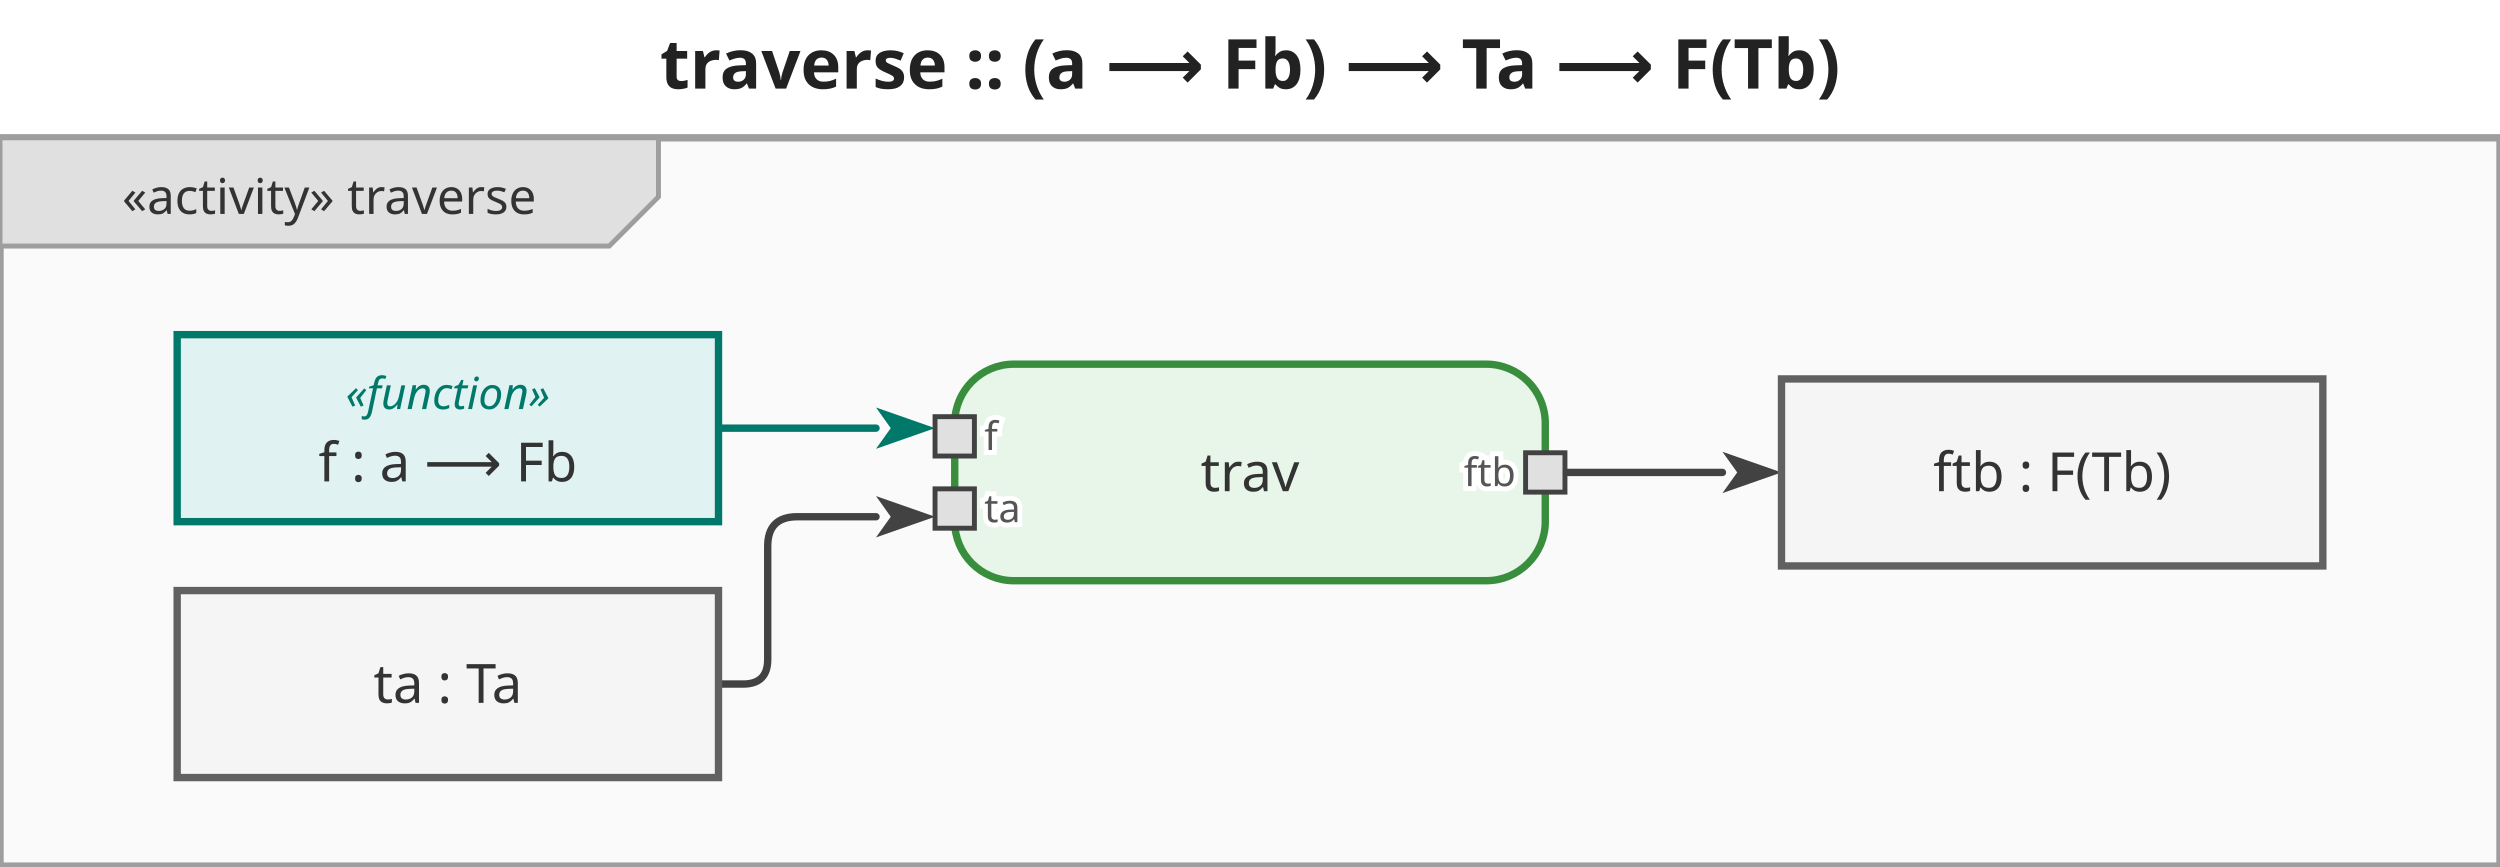
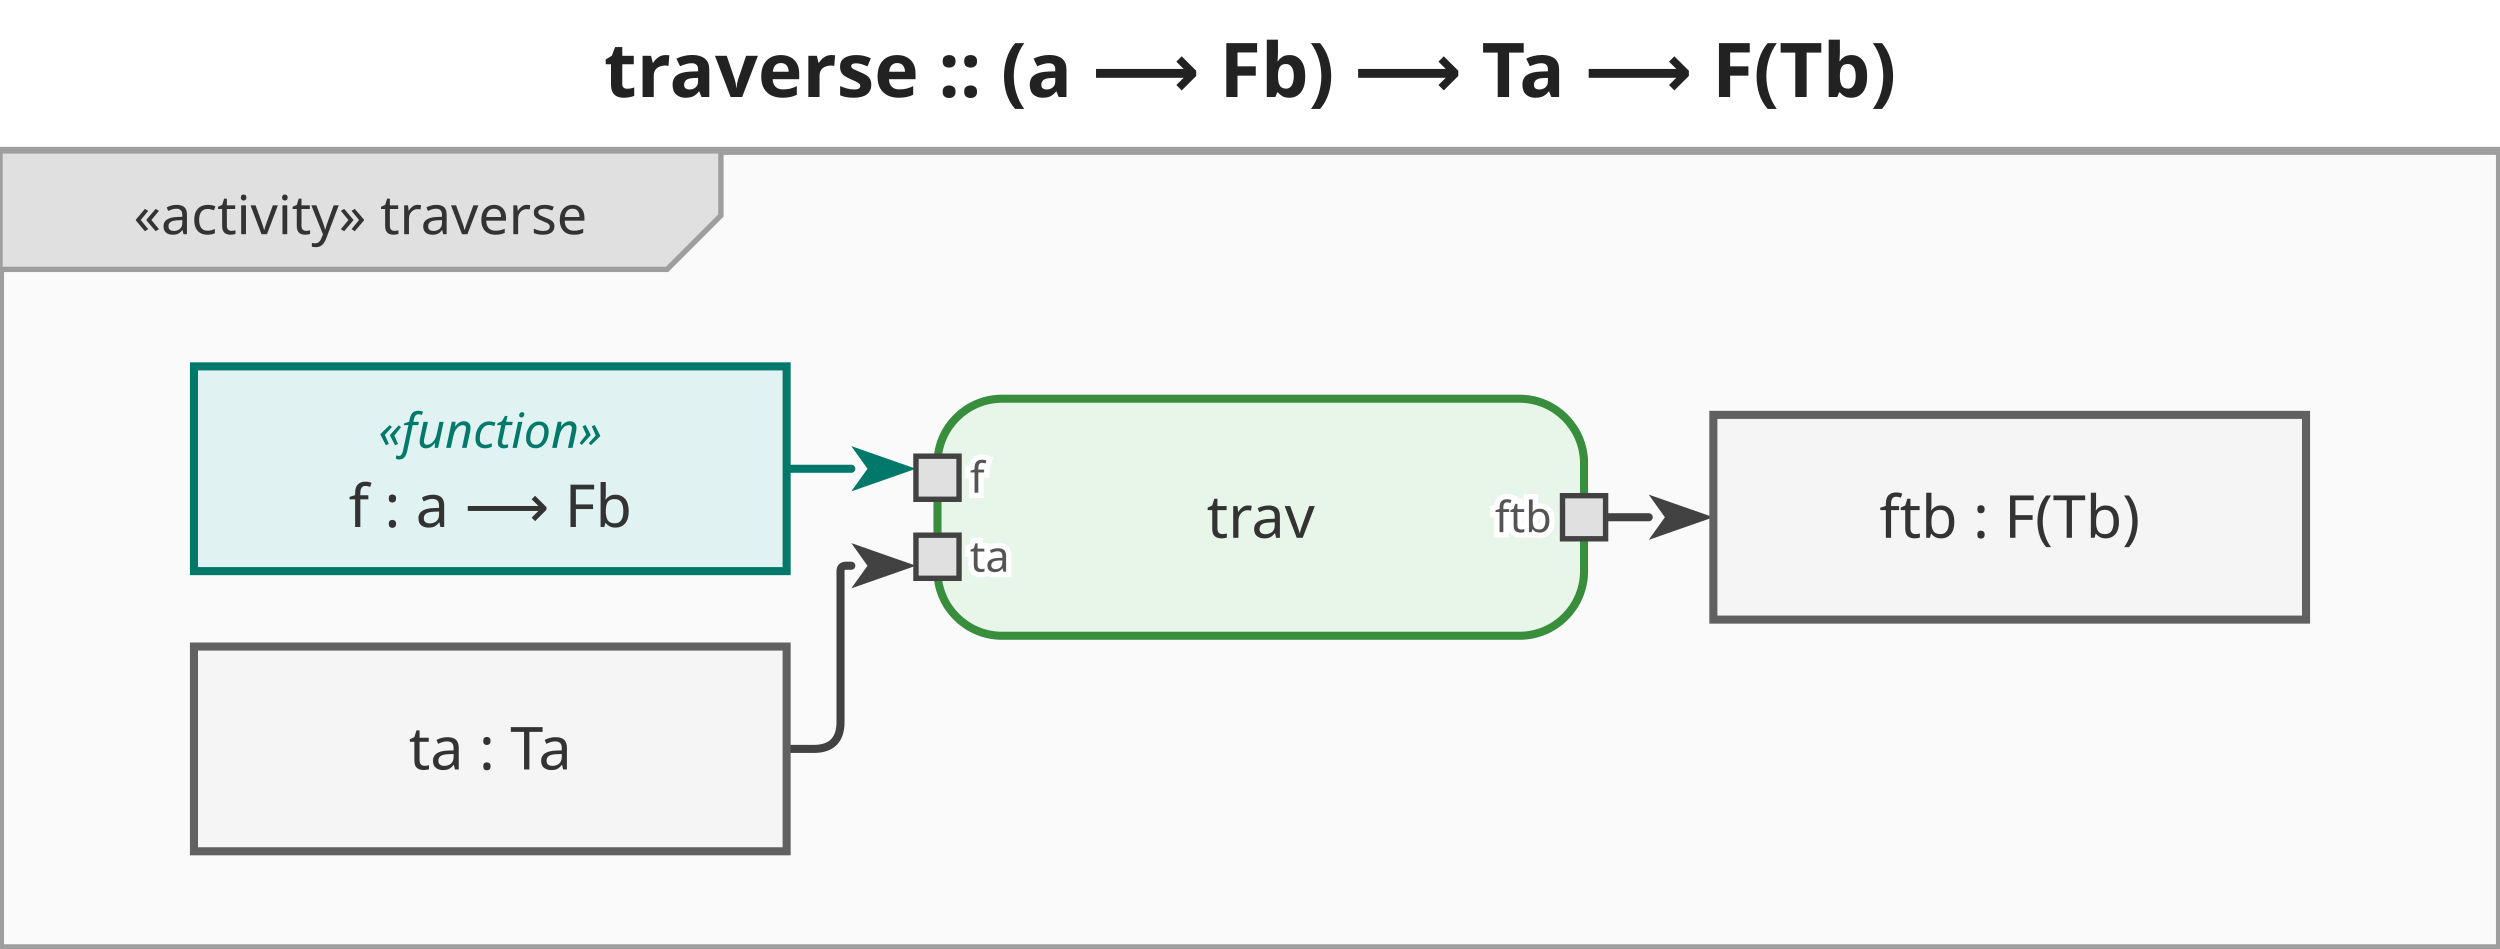
- <svg xmlns="http://www.w3.org/2000/svg" viewBox="0 0 508 176" width="508" height="176">
+ <svg xmlns="http://www.w3.org/2000/svg" viewBox="0 0 464 176" width="464" height="176">
  <defs>
    <marker id="arrowFilled" viewBox="0 0 10 10" refX="0" refY="5" markerWidth="8" markerHeight="8" orient="auto-start-reverse">
      <path d="M0,1.5 L10,5 L0,8.5 L2.5,5 Z" fill="#424242" />
    </marker>
    <marker id="arrowOpen" viewBox="0 0 10 10" refX="0" refY="5" markerWidth="8" markerHeight="8" orient="auto-start-reverse">
      <path d="M0,1.5 L10,5 L0,8.5" fill="none" stroke="#424242" stroke-width="1.25" />
    </marker>
    <marker id="arrowHof" viewBox="0 0 10 10" refX="0" refY="5" markerWidth="8" markerHeight="8" orient="auto-start-reverse">
      <path d="M0,1.5 L10,5 L0,8.5 L2.5,5 Z" fill="#00796b" />
    </marker>
  </defs>
-   <rect width="508" height="176" fill="white" />
-   <text x="254" y="18" text-anchor="middle" font-size="14" font-weight="bold" font-family="sans-serif" fill="#222">traverse :: (a ⟶ Fb) ⟶ Ta ⟶ F(Tb)</text>
+   <rect width="464" height="176" fill="white" />
+   <text x="232" y="18" text-anchor="middle" font-size="14" font-weight="bold" font-family="sans-serif" fill="#222">traverse :: (a ⟶ Fb) ⟶ Ta ⟶ F(Tb)</text>
  <g transform="translate(0,28)">
-     <rect x="0" y="0" width="508" height="148" fill="#fafafa" stroke="#9e9e9e" stroke-width="1.5" />
+     <rect x="0" y="0" width="464" height="148" fill="#fafafa" stroke="#9e9e9e" stroke-width="1.5" />
    <g class="diagram-frame-tab tab-activity">
      <path d="M0,0 L133.8,0 L133.8,12 L123.8,22 L0,22 Z" fill="#e0e0e0" stroke="#9e9e9e" stroke-width="1" />
      <text x="66.9" y="12" text-anchor="middle" font-size="10" font-family="sans-serif" dominant-baseline="middle" fill="#333">«activity» traverse</text>
    </g>
    <g class="edge hof-edge">
-       <path d="M146.0,59.0 L178.0,59.0" fill="none" stroke="#00796b" stroke-width="1.5" stroke-linejoin="round" stroke-linecap="round" marker-end="url(#arrowHof)" />
+       <path d="M146.0,59.0 L158.0,59.0" fill="none" stroke="#00796b" stroke-width="1.5" stroke-linejoin="round" stroke-linecap="round" marker-end="url(#arrowHof)" />
    </g>
    <g class="edge">
-       <path d="M146.0,111.0 L151.0,111.0 Q156.0,111.0 156.0,106.0 L156.0,83.0 Q156.0,77.0 162.0,77.0 L178.0,77.0" fill="none" stroke="#424242" stroke-width="1.5" stroke-linejoin="round" stroke-linecap="round" marker-end="url(#arrowFilled)" />
+       <path d="M146.0,111.0 L151.0,111.0 Q156.0,111.0 156.0,106.0 L156.0,78.0 Q156.0,77.0 157.0,77.0 L158.0,77.0" fill="none" stroke="#424242" stroke-width="1.5" stroke-linejoin="round" stroke-linecap="round" marker-end="url(#arrowFilled)" />
    </g>
    <g class="edge">
-       <path d="M318.0,68.0 L350.0,68.0" fill="none" stroke="#424242" stroke-width="1.5" stroke-linejoin="round" stroke-linecap="round" marker-end="url(#arrowFilled)" />
+       <path d="M298.0,68.0 L306.0,68.0" fill="none" stroke="#424242" stroke-width="1.5" stroke-linejoin="round" stroke-linecap="round" marker-end="url(#arrowFilled)" />
    </g>
    <g class="action-node">
-       <rect x="194" y="46" width="120" height="44" rx="12" fill="#e8f5e9" stroke="#388e3c" stroke-width="1.5" />
-       <text class="action-label" x="254" y="68" text-anchor="middle" font-size="11" font-family="sans-serif" dominant-baseline="middle" fill="#333">trav</text>
+       <rect x="174" y="46" width="120" height="44" rx="12" fill="#e8f5e9" stroke="#388e3c" stroke-width="1.5" />
+       <text class="action-label" x="234" y="68" text-anchor="middle" font-size="11" font-family="sans-serif" dominant-baseline="middle" fill="#333">trav</text>
      <g class="pin pin-in">
-         <rect x="190" y="56.667" width="8" height="8" fill="#e0e0e0" stroke="#424242" stroke-width="1" />
-         <text x="200" y="60.667" text-anchor="start" font-size="8" font-family="sans-serif" dominant-baseline="middle" fill="#555" stroke="white" stroke-width="2" paint-order="stroke fill">f</text>
+         <rect x="170" y="56.667" width="8" height="8" fill="#e0e0e0" stroke="#424242" stroke-width="1" />
+         <text x="180" y="60.667" text-anchor="start" font-size="8" font-family="sans-serif" dominant-baseline="middle" fill="#555" stroke="white" stroke-width="2" paint-order="stroke fill">f</text>
      </g>
      <g class="pin pin-in">
-         <rect x="190" y="71.333" width="8" height="8" fill="#e0e0e0" stroke="#424242" stroke-width="1" />
-         <text x="200" y="75.333" text-anchor="start" font-size="8" font-family="sans-serif" dominant-baseline="middle" fill="#555" stroke="white" stroke-width="2" paint-order="stroke fill">ta</text>
+         <rect x="170" y="71.333" width="8" height="8" fill="#e0e0e0" stroke="#424242" stroke-width="1" />
+         <text x="180" y="75.333" text-anchor="start" font-size="8" font-family="sans-serif" dominant-baseline="middle" fill="#555" stroke="white" stroke-width="2" paint-order="stroke fill">ta</text>
      </g>
      <g class="pin pin-out">
-         <rect x="310" y="64" width="8" height="8" fill="#e0e0e0" stroke="#424242" stroke-width="1" />
-         <text x="308" y="68" text-anchor="end" font-size="8" font-family="sans-serif" dominant-baseline="middle" fill="#555" stroke="white" stroke-width="2" paint-order="stroke fill">ftb</text>
+         <rect x="290" y="64" width="8" height="8" fill="#e0e0e0" stroke="#424242" stroke-width="1" />
+         <text x="288" y="68" text-anchor="end" font-size="8" font-family="sans-serif" dominant-baseline="middle" fill="#555" stroke="white" stroke-width="2" paint-order="stroke fill">ftb</text>
      </g>
    </g>
    <g class="object-node hof">
      <rect x="36" y="40" width="110" height="38" fill="#e0f2f1" stroke="#00796b" stroke-width="1.5" />
      <text x="91" y="52" text-anchor="middle" font-size="9" font-style="italic" font-family="sans-serif" dominant-baseline="middle" fill="#00796b">«function»</text>
      <text x="91" y="66" text-anchor="middle" font-size="11" font-family="sans-serif" dominant-baseline="middle" fill="#333">f : a ⟶ Fb</text>
    </g>
    <g class="object-node">
      <rect x="36" y="92" width="110" height="38" fill="#f5f5f5" stroke="#616161" stroke-width="1.5" />
      <text x="91" y="111" text-anchor="middle" font-size="11" font-family="sans-serif" dominant-baseline="middle" fill="#333">ta : Ta</text>
    </g>
    <g class="object-node">
-       <rect x="362" y="49" width="110" height="38" fill="#f5f5f5" stroke="#616161" stroke-width="1.5" />
-       <text x="417" y="68" text-anchor="middle" font-size="11" font-family="sans-serif" dominant-baseline="middle" fill="#333">ftb : F(Tb)</text>
+       <rect x="318" y="49" width="110" height="38" fill="#f5f5f5" stroke="#616161" stroke-width="1.5" />
+       <text x="373" y="68" text-anchor="middle" font-size="11" font-family="sans-serif" dominant-baseline="middle" fill="#333">ftb : F(Tb)</text>
    </g>
  </g>
</svg>
